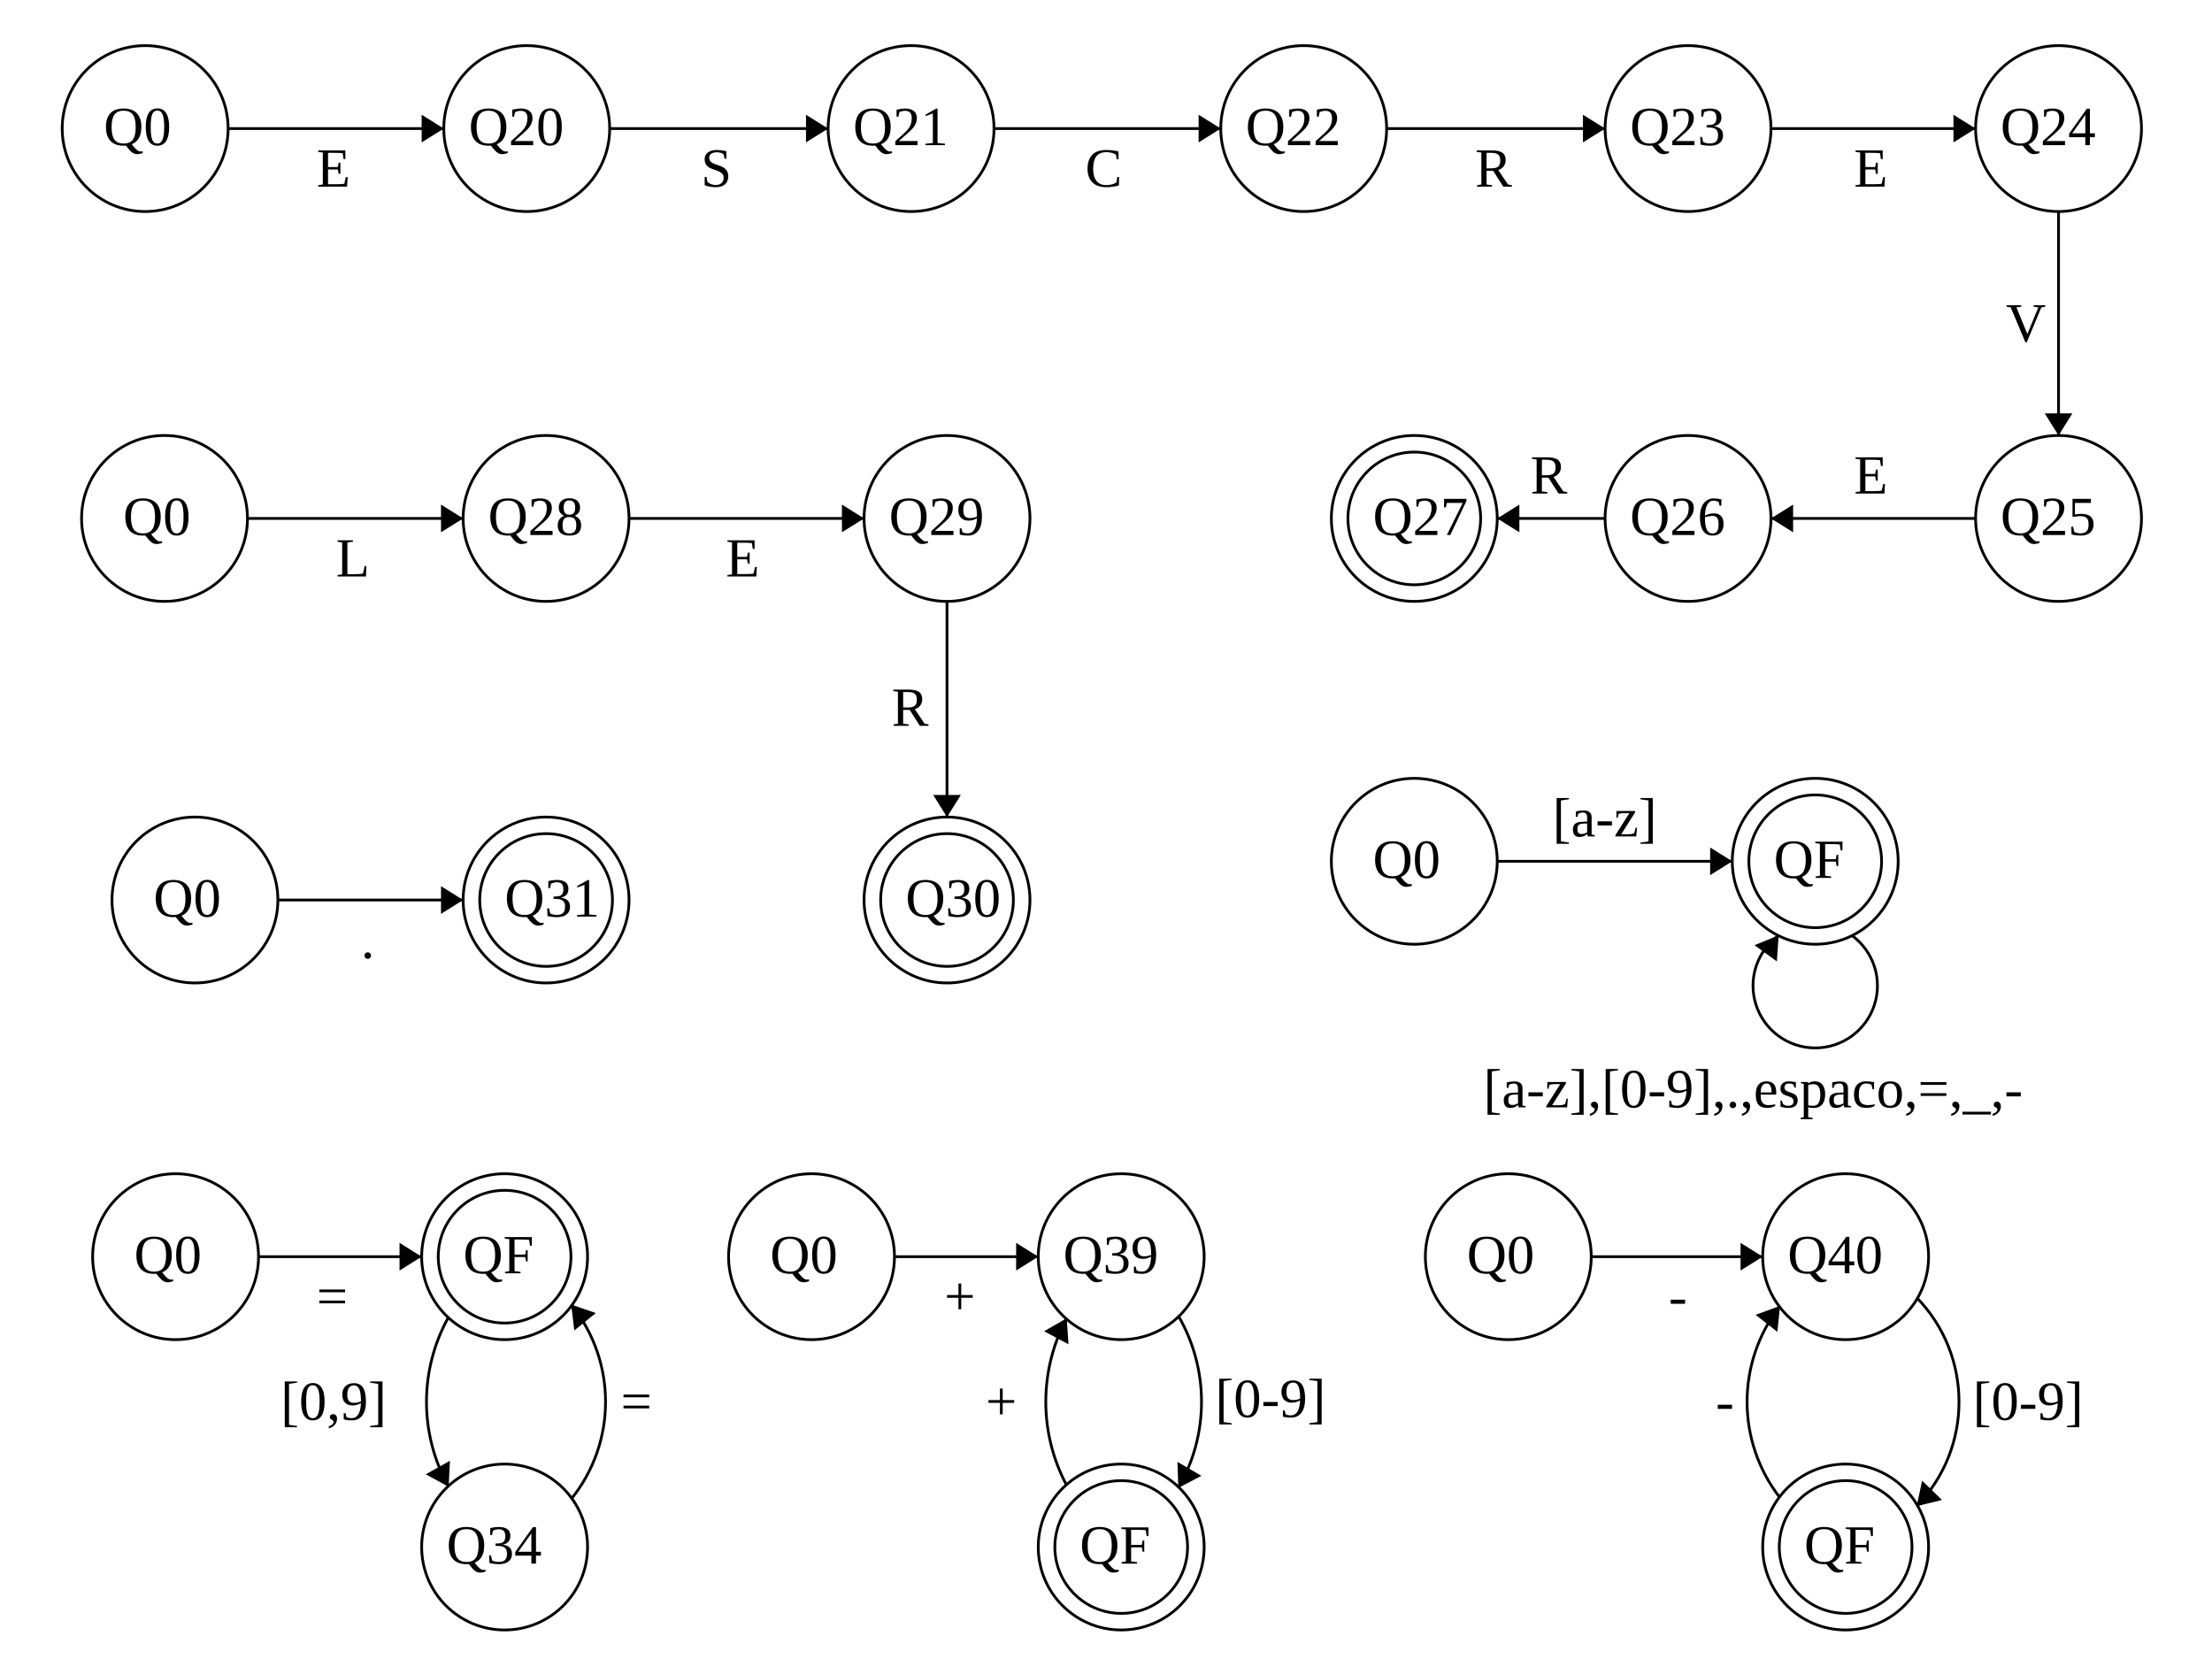
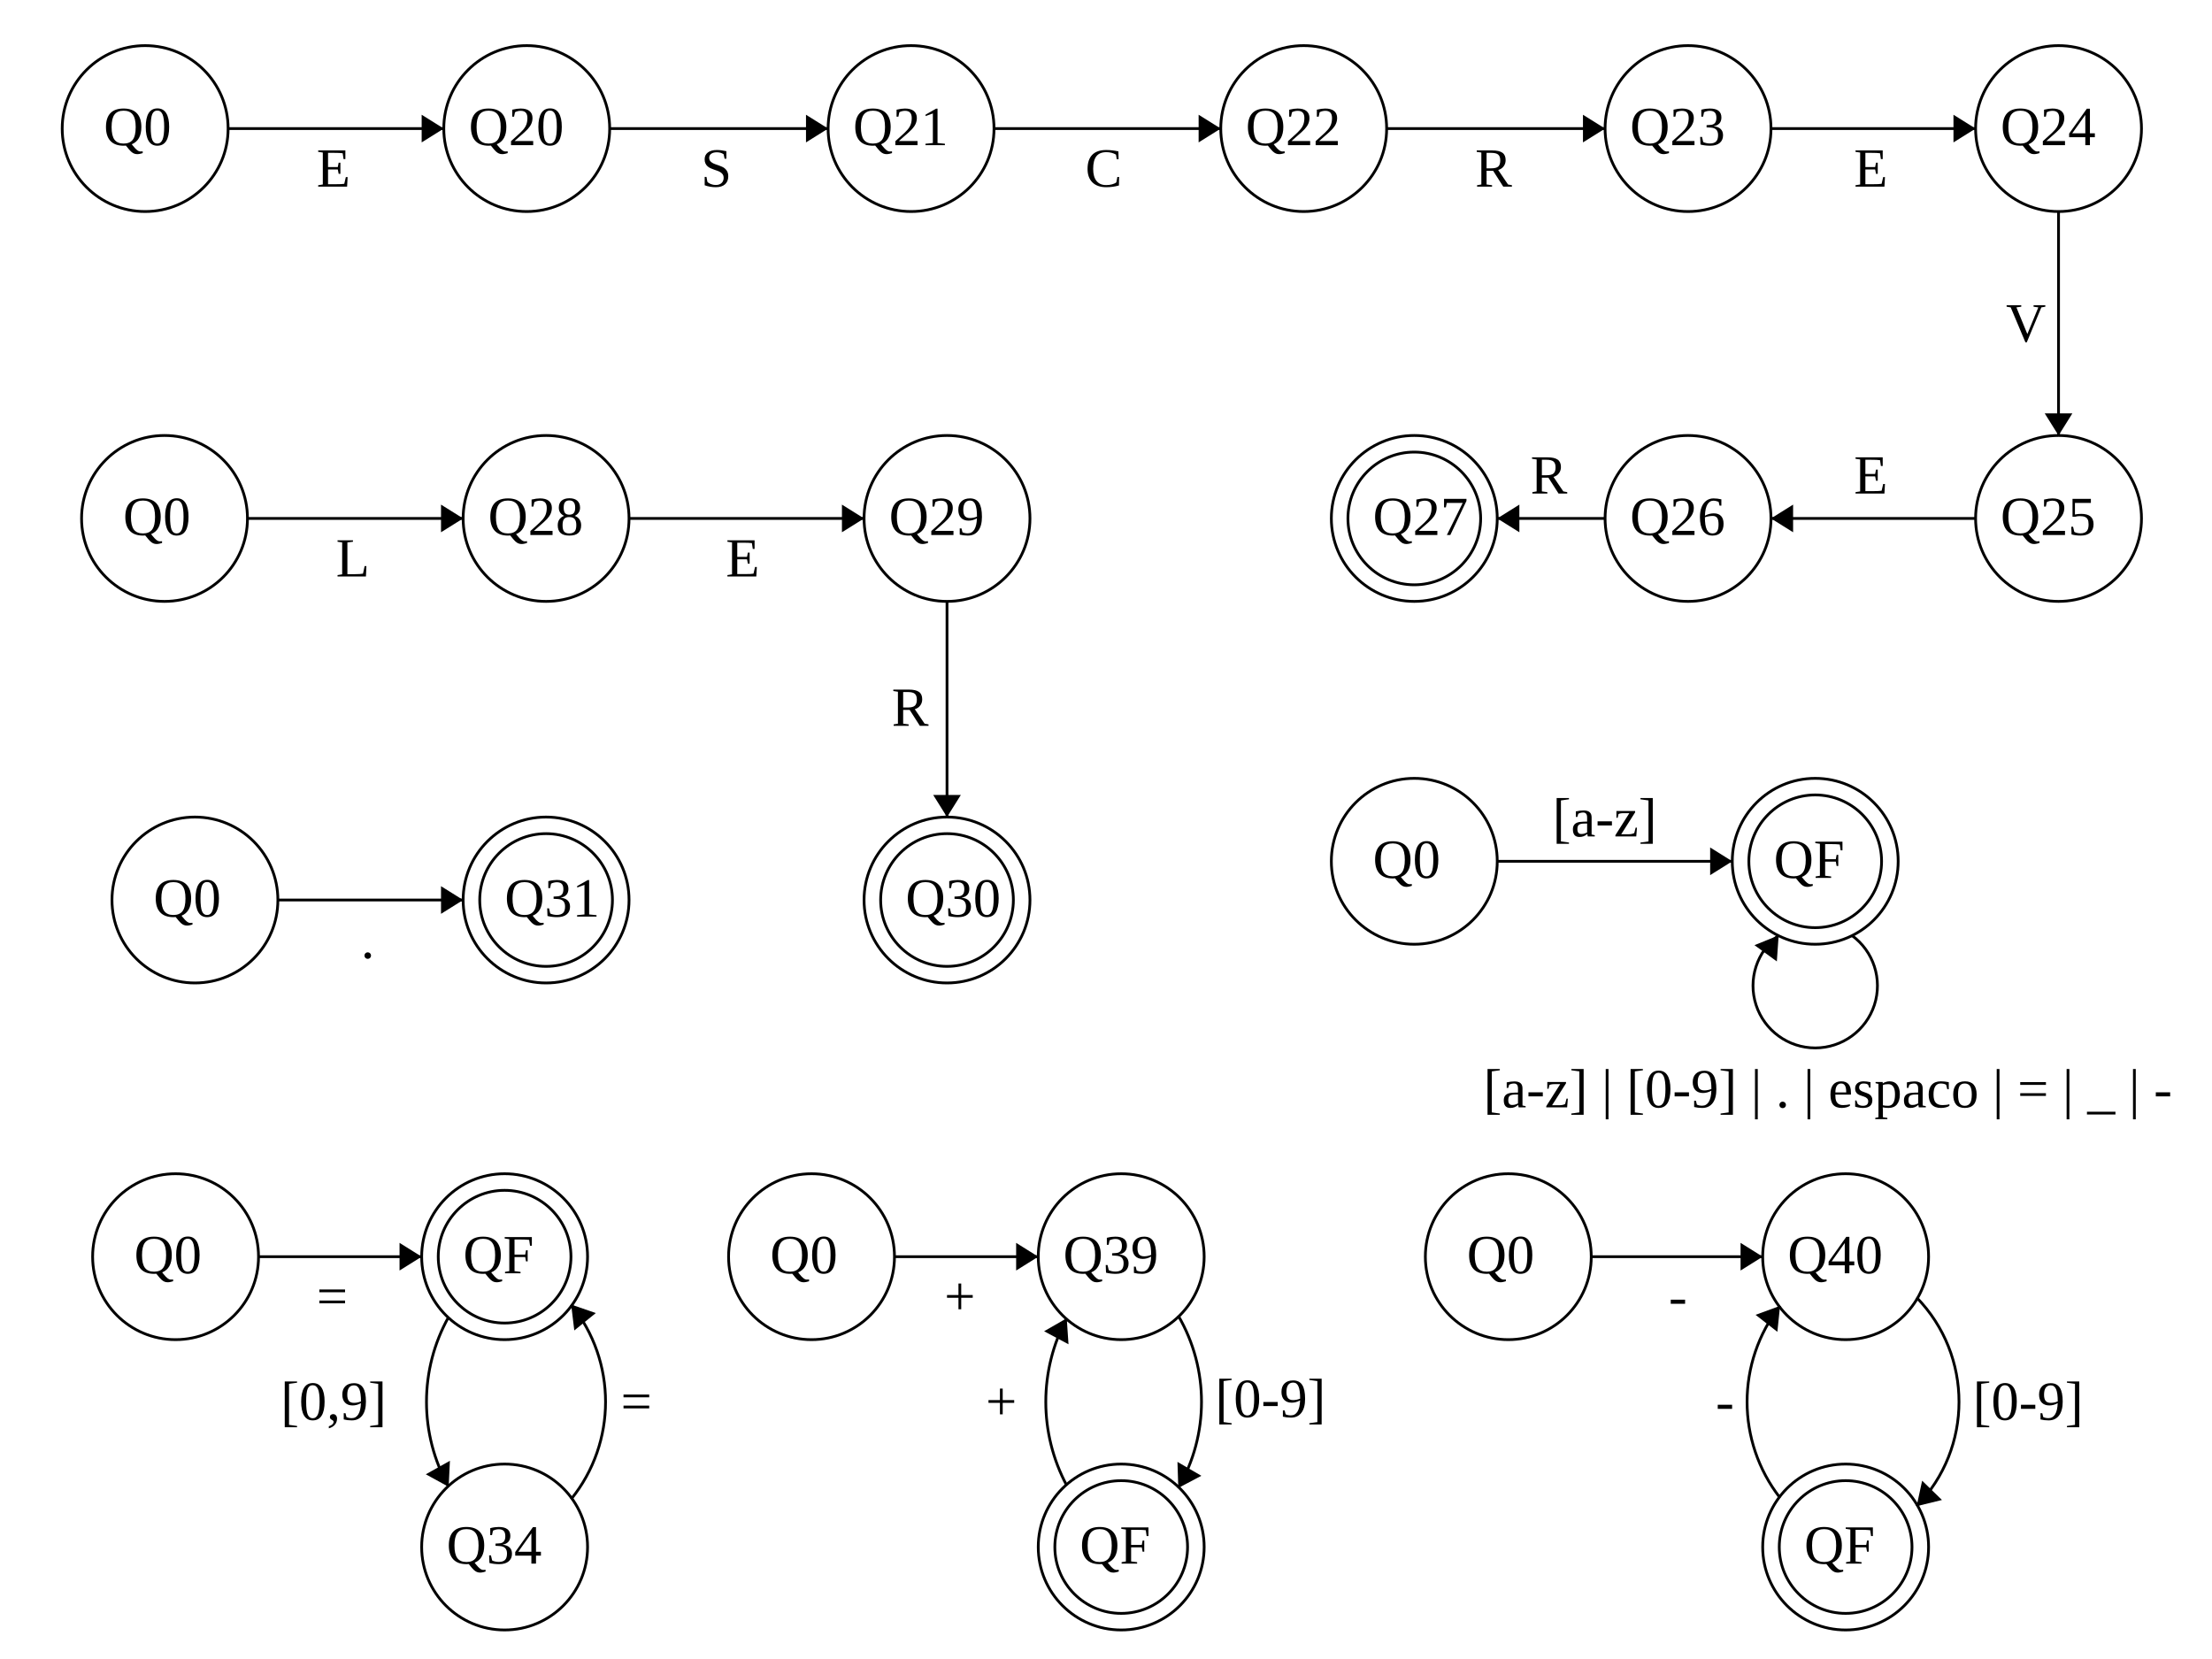
<svg xmlns="http://www.w3.org/2000/svg" width="800" height="600" version="1.1">
  <ellipse stroke="black" stroke-width="1" fill="none" cx="59.5" cy="187.5" rx="30" ry="30" />
  <text x="44.5" y="193.5" font-family="Times New Roman" font-size="20">Q0</text>
  <ellipse stroke="black" stroke-width="1" fill="none" cx="197.5" cy="187.5" rx="30" ry="30" />
  <text x="176.5" y="193.5" font-family="Times New Roman" font-size="20">Q28</text>
  <ellipse stroke="black" stroke-width="1" fill="none" cx="342.5" cy="187.5" rx="30" ry="30" />
  <text x="321.5" y="193.5" font-family="Times New Roman" font-size="20">Q29</text>
  <ellipse stroke="black" stroke-width="1" fill="none" cx="52.5" cy="46.5" rx="30" ry="30" />
  <text x="37.5" y="52.5" font-family="Times New Roman" font-size="20">Q0</text>
  <ellipse stroke="black" stroke-width="1" fill="none" cx="190.5" cy="46.5" rx="30" ry="30" />
  <text x="169.5" y="52.5" font-family="Times New Roman" font-size="20">Q20</text>
  <ellipse stroke="black" stroke-width="1" fill="none" cx="329.5" cy="46.5" rx="30" ry="30" />
  <text x="308.5" y="52.5" font-family="Times New Roman" font-size="20">Q21</text>
  <ellipse stroke="black" stroke-width="1" fill="none" cx="471.5" cy="46.5" rx="30" ry="30" />
  <text x="450.5" y="52.5" font-family="Times New Roman" font-size="20">Q22</text>
  <ellipse stroke="black" stroke-width="1" fill="none" cx="610.5" cy="46.5" rx="30" ry="30" />
  <text x="589.5" y="52.5" font-family="Times New Roman" font-size="20">Q23</text>
  <ellipse stroke="black" stroke-width="1" fill="none" cx="744.5" cy="46.5" rx="30" ry="30" />
  <text x="723.5" y="52.5" font-family="Times New Roman" font-size="20">Q24</text>
  <ellipse stroke="black" stroke-width="1" fill="none" cx="744.5" cy="187.5" rx="30" ry="30" />
  <text x="723.5" y="193.5" font-family="Times New Roman" font-size="20">Q25</text>
  <ellipse stroke="black" stroke-width="1" fill="none" cx="70.5" cy="325.5" rx="30" ry="30" />
  <text x="55.5" y="331.5" font-family="Times New Roman" font-size="20">Q0</text>
  <ellipse stroke="black" stroke-width="1" fill="none" cx="197.5" cy="325.5" rx="30" ry="30" />
  <text x="182.5" y="331.5" font-family="Times New Roman" font-size="20">Q31</text>
  <ellipse stroke="black" stroke-width="1" fill="none" cx="197.5" cy="325.5" rx="24" ry="24" />
  <ellipse stroke="black" stroke-width="1" fill="none" cx="511.5" cy="311.5" rx="30" ry="30" />
  <text x="496.5" y="317.5" font-family="Times New Roman" font-size="20">Q0</text>
  <ellipse stroke="black" stroke-width="1" fill="none" cx="656.5" cy="311.5" rx="30" ry="30" />
  <text x="641.5" y="317.5" font-family="Times New Roman" font-size="20">QF</text>
  <ellipse stroke="black" stroke-width="1" fill="none" cx="656.5" cy="311.5" rx="24" ry="24" />
  <ellipse stroke="black" stroke-width="1" fill="none" cx="610.5" cy="187.5" rx="30" ry="30" />
  <text x="589.5" y="193.5" font-family="Times New Roman" font-size="20">Q26</text>
  <ellipse stroke="black" stroke-width="1" fill="none" cx="511.5" cy="187.5" rx="30" ry="30" />
  <text x="496.5" y="193.5" font-family="Times New Roman" font-size="20">Q27</text>
  <ellipse stroke="black" stroke-width="1" fill="none" cx="511.5" cy="187.5" rx="24" ry="24" />
  <ellipse stroke="black" stroke-width="1" fill="none" cx="342.5" cy="325.5" rx="30" ry="30" />
  <text x="327.5" y="331.5" font-family="Times New Roman" font-size="20">Q30</text>
  <ellipse stroke="black" stroke-width="1" fill="none" cx="342.5" cy="325.5" rx="24" ry="24" />
  <ellipse stroke="black" stroke-width="1" fill="none" cx="63.5" cy="454.5" rx="30" ry="30" />
  <text x="48.5" y="460.5" font-family="Times New Roman" font-size="20">Q0</text>
  <ellipse stroke="black" stroke-width="1" fill="none" cx="182.5" cy="454.5" rx="30" ry="30" />
  <text x="167.5" y="460.5" font-family="Times New Roman" font-size="20">QF</text>
  <ellipse stroke="black" stroke-width="1" fill="none" cx="182.5" cy="454.5" rx="24" ry="24" />
  <ellipse stroke="black" stroke-width="1" fill="none" cx="182.5" cy="559.5" rx="30" ry="30" />
  <text x="161.5" y="565.5" font-family="Times New Roman" font-size="20">Q34</text>
  <ellipse stroke="black" stroke-width="1" fill="none" cx="293.5" cy="454.5" rx="30" ry="30" />
  <text x="278.5" y="460.5" font-family="Times New Roman" font-size="20">Q0</text>
  <ellipse stroke="black" stroke-width="1" fill="none" cx="405.5" cy="454.5" rx="30" ry="30" />
  <text x="384.5" y="460.5" font-family="Times New Roman" font-size="20">Q39</text>
  <ellipse stroke="black" stroke-width="1" fill="none" cx="405.5" cy="559.5" rx="30" ry="30" />
  <text x="390.5" y="565.5" font-family="Times New Roman" font-size="20">QF</text>
  <ellipse stroke="black" stroke-width="1" fill="none" cx="405.5" cy="559.5" rx="24" ry="24" />
  <ellipse stroke="black" stroke-width="1" fill="none" cx="545.5" cy="454.5" rx="30" ry="30" />
  <text x="530.5" y="460.5" font-family="Times New Roman" font-size="20">Q0</text>
  <ellipse stroke="black" stroke-width="1" fill="none" cx="667.5" cy="454.5" rx="30" ry="30" />
  <text x="646.5" y="460.5" font-family="Times New Roman" font-size="20">Q40</text>
  <ellipse stroke="black" stroke-width="1" fill="none" cx="667.5" cy="559.5" rx="30" ry="30" />
  <text x="652.5" y="565.5" font-family="Times New Roman" font-size="20">QF</text>
  <ellipse stroke="black" stroke-width="1" fill="none" cx="667.5" cy="559.5" rx="24" ry="24" />
  <polygon stroke="black" stroke-width="1" points="89.5,187.5 167.5,187.5" />
  <polygon fill="black" stroke-width="1" points="167.5,187.5 159.5,182.5 159.5,192.5" />
  <text x="121.5" y="208.5" font-family="Times New Roman" font-size="20">L</text>
  <polygon stroke="black" stroke-width="1" points="227.5,187.5 312.5,187.5" />
  <polygon fill="black" stroke-width="1" points="312.5,187.5 304.5,182.5 304.5,192.5" />
  <text x="262.5" y="208.5" font-family="Times New Roman" font-size="20">E</text>
  <polygon stroke="black" stroke-width="1" points="82.5,46.5 160.5,46.5" />
  <polygon fill="black" stroke-width="1" points="160.5,46.5 152.5,41.5 152.5,51.5" />
  <text x="114.5" y="67.5" font-family="Times New Roman" font-size="20">E</text>
  <polygon stroke="black" stroke-width="1" points="220.5,46.5 299.5,46.5" />
  <polygon fill="black" stroke-width="1" points="299.5,46.5 291.5,41.5 291.5,51.5" />
  <text x="253.5" y="67.5" font-family="Times New Roman" font-size="20">S</text>
  <polygon stroke="black" stroke-width="1" points="359.5,46.5 441.5,46.5" />
  <polygon fill="black" stroke-width="1" points="441.5,46.5 433.5,41.5 433.5,51.5" />
  <text x="392.5" y="67.5" font-family="Times New Roman" font-size="20">C</text>
  <polygon stroke="black" stroke-width="1" points="501.5,46.5 580.5,46.5" />
  <polygon fill="black" stroke-width="1" points="580.5,46.5 572.5,41.5 572.5,51.5" />
  <text x="533.5" y="67.5" font-family="Times New Roman" font-size="20">R</text>
  <polygon stroke="black" stroke-width="1" points="640.5,46.5 714.5,46.5" />
  <polygon fill="black" stroke-width="1" points="714.5,46.5 706.5,41.5 706.5,51.5" />
  <text x="670.5" y="67.5" font-family="Times New Roman" font-size="20">E</text>
  <polygon stroke="black" stroke-width="1" points="744.5,76.5 744.5,157.5" />
  <polygon fill="black" stroke-width="1" points="744.5,157.5 749.5,149.5 739.5,149.5" />
  <text x="725.5" y="123.5" font-family="Times New Roman" font-size="20">V</text>
  <polygon stroke="black" stroke-width="1" points="100.5,325.5 167.5,325.5" />
  <polygon fill="black" stroke-width="1" points="167.5,325.5 159.5,320.5 159.5,330.5" />
  <text x="130.5" y="346.5" font-family="Times New Roman" font-size="20">.</text>
  <polygon stroke="black" stroke-width="1" points="541.5,311.5 626.5,311.5" />
  <polygon fill="black" stroke-width="1" points="626.5,311.5 618.5,306.5 618.5,316.5" />
  <text x="561.5" y="302.5" font-family="Times New Roman" font-size="20">[a-z]</text>
  <polygon stroke="black" stroke-width="1" points="714.5,187.5 640.5,187.5" />
  <polygon fill="black" stroke-width="1" points="640.5,187.5 648.5,192.5 648.5,182.5" />
  <text x="670.5" y="178.5" font-family="Times New Roman" font-size="20">E</text>
  <polygon stroke="black" stroke-width="1" points="580.5,187.5 541.5,187.5" />
  <polygon fill="black" stroke-width="1" points="541.5,187.5 549.5,192.5 549.5,182.5" />
  <text x="553.5" y="178.5" font-family="Times New Roman" font-size="20">R</text>
  <polygon stroke="black" stroke-width="1" points="342.5,217.5 342.5,295.5" />
  <polygon fill="black" stroke-width="1" points="342.5,295.5 347.5,287.5 337.5,287.5" />
  <text x="322.5" y="262.5" font-family="Times New Roman" font-size="20">R</text>
  <path stroke="black" stroke-width="1" fill="none" d="M 669.725,338.297 A 22.5,22.5 0 1 1 643.275,338.297" />
-   <text x="536.5" y="400.5" font-family="Times New Roman" font-size="20">[a-z],[0-9],.,espaco,=,_,-</text>
+   <text x="536.5" y="400.5" font-family="Times New Roman" font-size="20">[a-z] | [0-9] | . | espaco | = | _ | - </text>
  <polygon fill="black" stroke-width="1" points="643.275,338.297 634.527,341.83 642.618,347.708" />
  <polygon stroke="black" stroke-width="1" points="93.5,454.5 152.5,454.5" />
  <polygon fill="black" stroke-width="1" points="152.5,454.5 144.5,449.5 144.5,459.5" />
  <text x="114.5" y="475.5" font-family="Times New Roman" font-size="20">=</text>
  <path stroke="black" stroke-width="1" fill="none" d="M 162.266,537.736 A 62.903,62.903 0 0 1 162.266,476.264" />
  <polygon fill="black" stroke-width="1" points="162.266,537.736 162.72,528.313 153.995,533.199" />
  <text x="101.5" y="513.5" font-family="Times New Roman" font-size="20">[0,9]</text>
  <path stroke="black" stroke-width="1" fill="none" d="M 206.566,471.807 A 56.004,56.004 0 0 1 206.566,542.193" />
  <polygon fill="black" stroke-width="1" points="206.566,471.807 207.703,481.172 215.482,474.888" />
  <text x="224.5" y="513.5" font-family="Times New Roman" font-size="20">=</text>
  <polygon stroke="black" stroke-width="1" points="323.5,454.5 375.5,454.5" />
  <polygon fill="black" stroke-width="1" points="375.5,454.5 367.5,449.5 367.5,459.5" />
  <text x="341.5" y="475.5" font-family="Times New Roman" font-size="20">+</text>
  <path stroke="black" stroke-width="1" fill="none" d="M 426.149,475.858 A 61.974,61.974 0 0 1 426.149,538.142" />
  <polygon fill="black" stroke-width="1" points="426.149,538.142 434.492,533.738 425.846,528.713" />
  <text x="439.5" y="512.5" font-family="Times New Roman" font-size="20">[0-9]</text>
  <path stroke="black" stroke-width="1" fill="none" d="M 385.797,537.239 A 64.164,64.164 0 0 1 385.797,476.761" />
  <polygon fill="black" stroke-width="1" points="385.797,476.761 377.617,481.46 386.437,486.173" />
  <text x="356.5" y="513.5" font-family="Times New Roman" font-size="20">+</text>
  <polygon stroke="black" stroke-width="1" points="575.5,454.5 637.5,454.5" />
  <polygon fill="black" stroke-width="1" points="637.5,454.5 629.5,449.5 629.5,459.5" />
  <text x="603.5" y="475.5" font-family="Times New Roman" font-size="20">-</text>
  <path stroke="black" stroke-width="1" fill="none" d="M 693.174,469.265 A 54.112,54.112 0 0 1 693.174,544.735" />
  <polygon fill="black" stroke-width="1" points="693.174,544.735 702.337,542.488 695.169,535.514" />
  <text x="713.5" y="513.5" font-family="Times New Roman" font-size="20">[0-9]</text>
  <path stroke="black" stroke-width="1" fill="none" d="M 643.781,541.711 A 56.486,56.486 0 0 1 643.781,472.289" />
  <polygon fill="black" stroke-width="1" points="643.781,472.289 634.92,475.527 642.809,481.672" />
  <text x="620.5" y="513.5" font-family="Times New Roman" font-size="20">-</text>
</svg>
